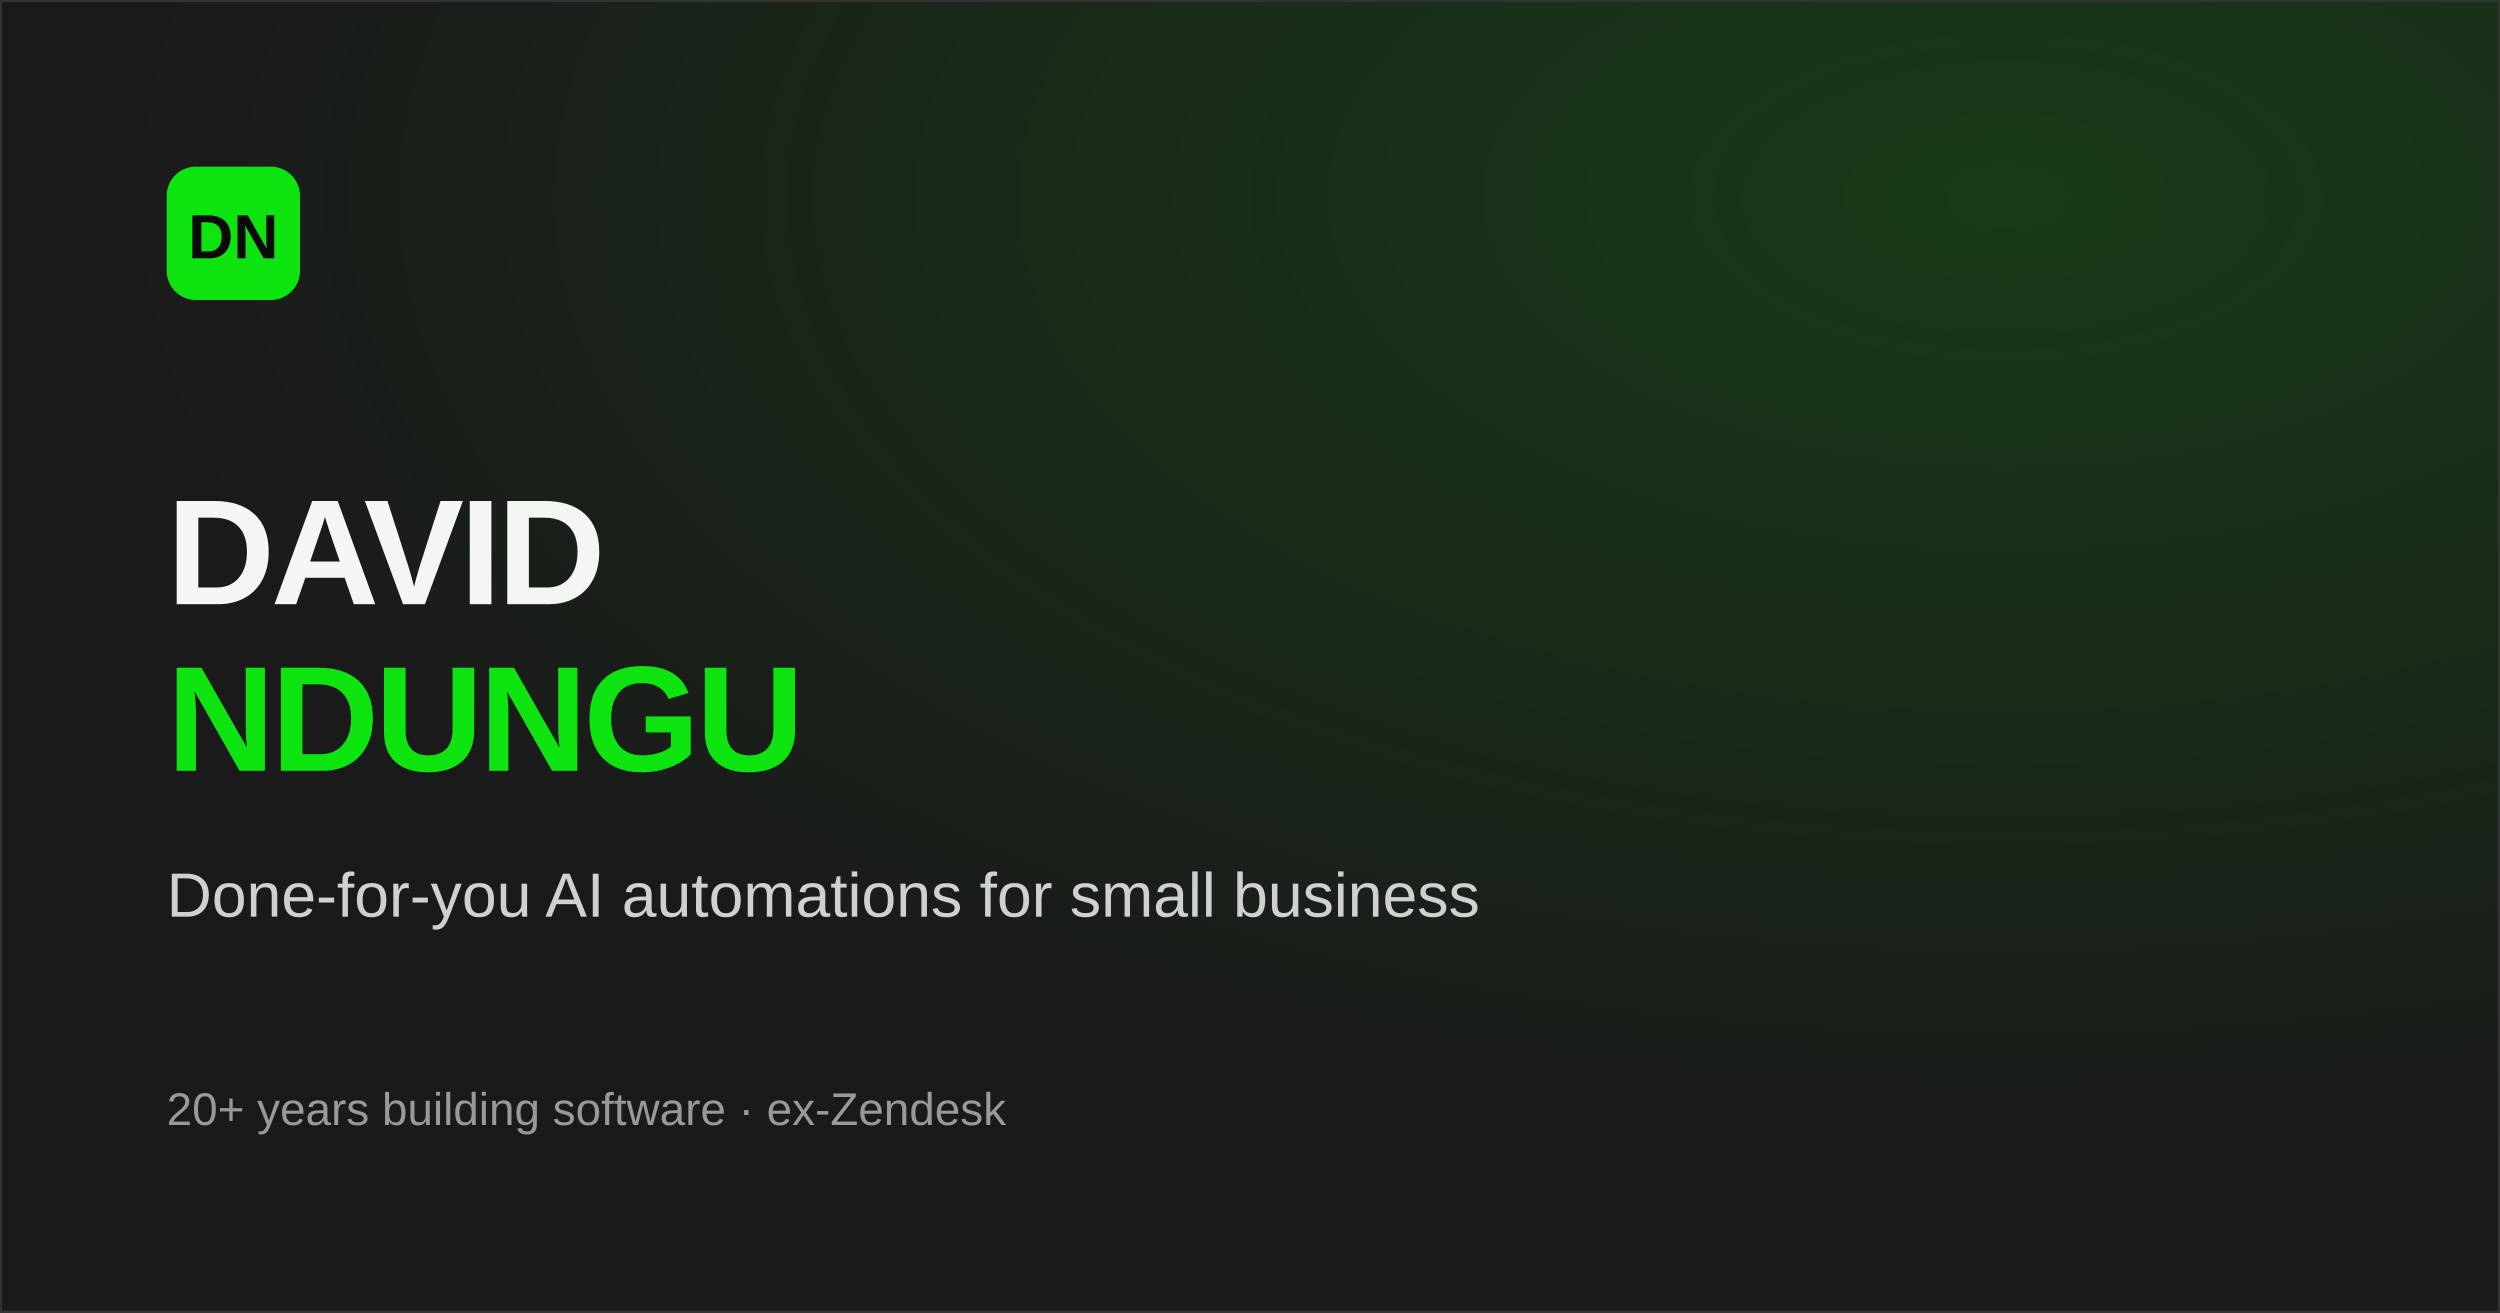
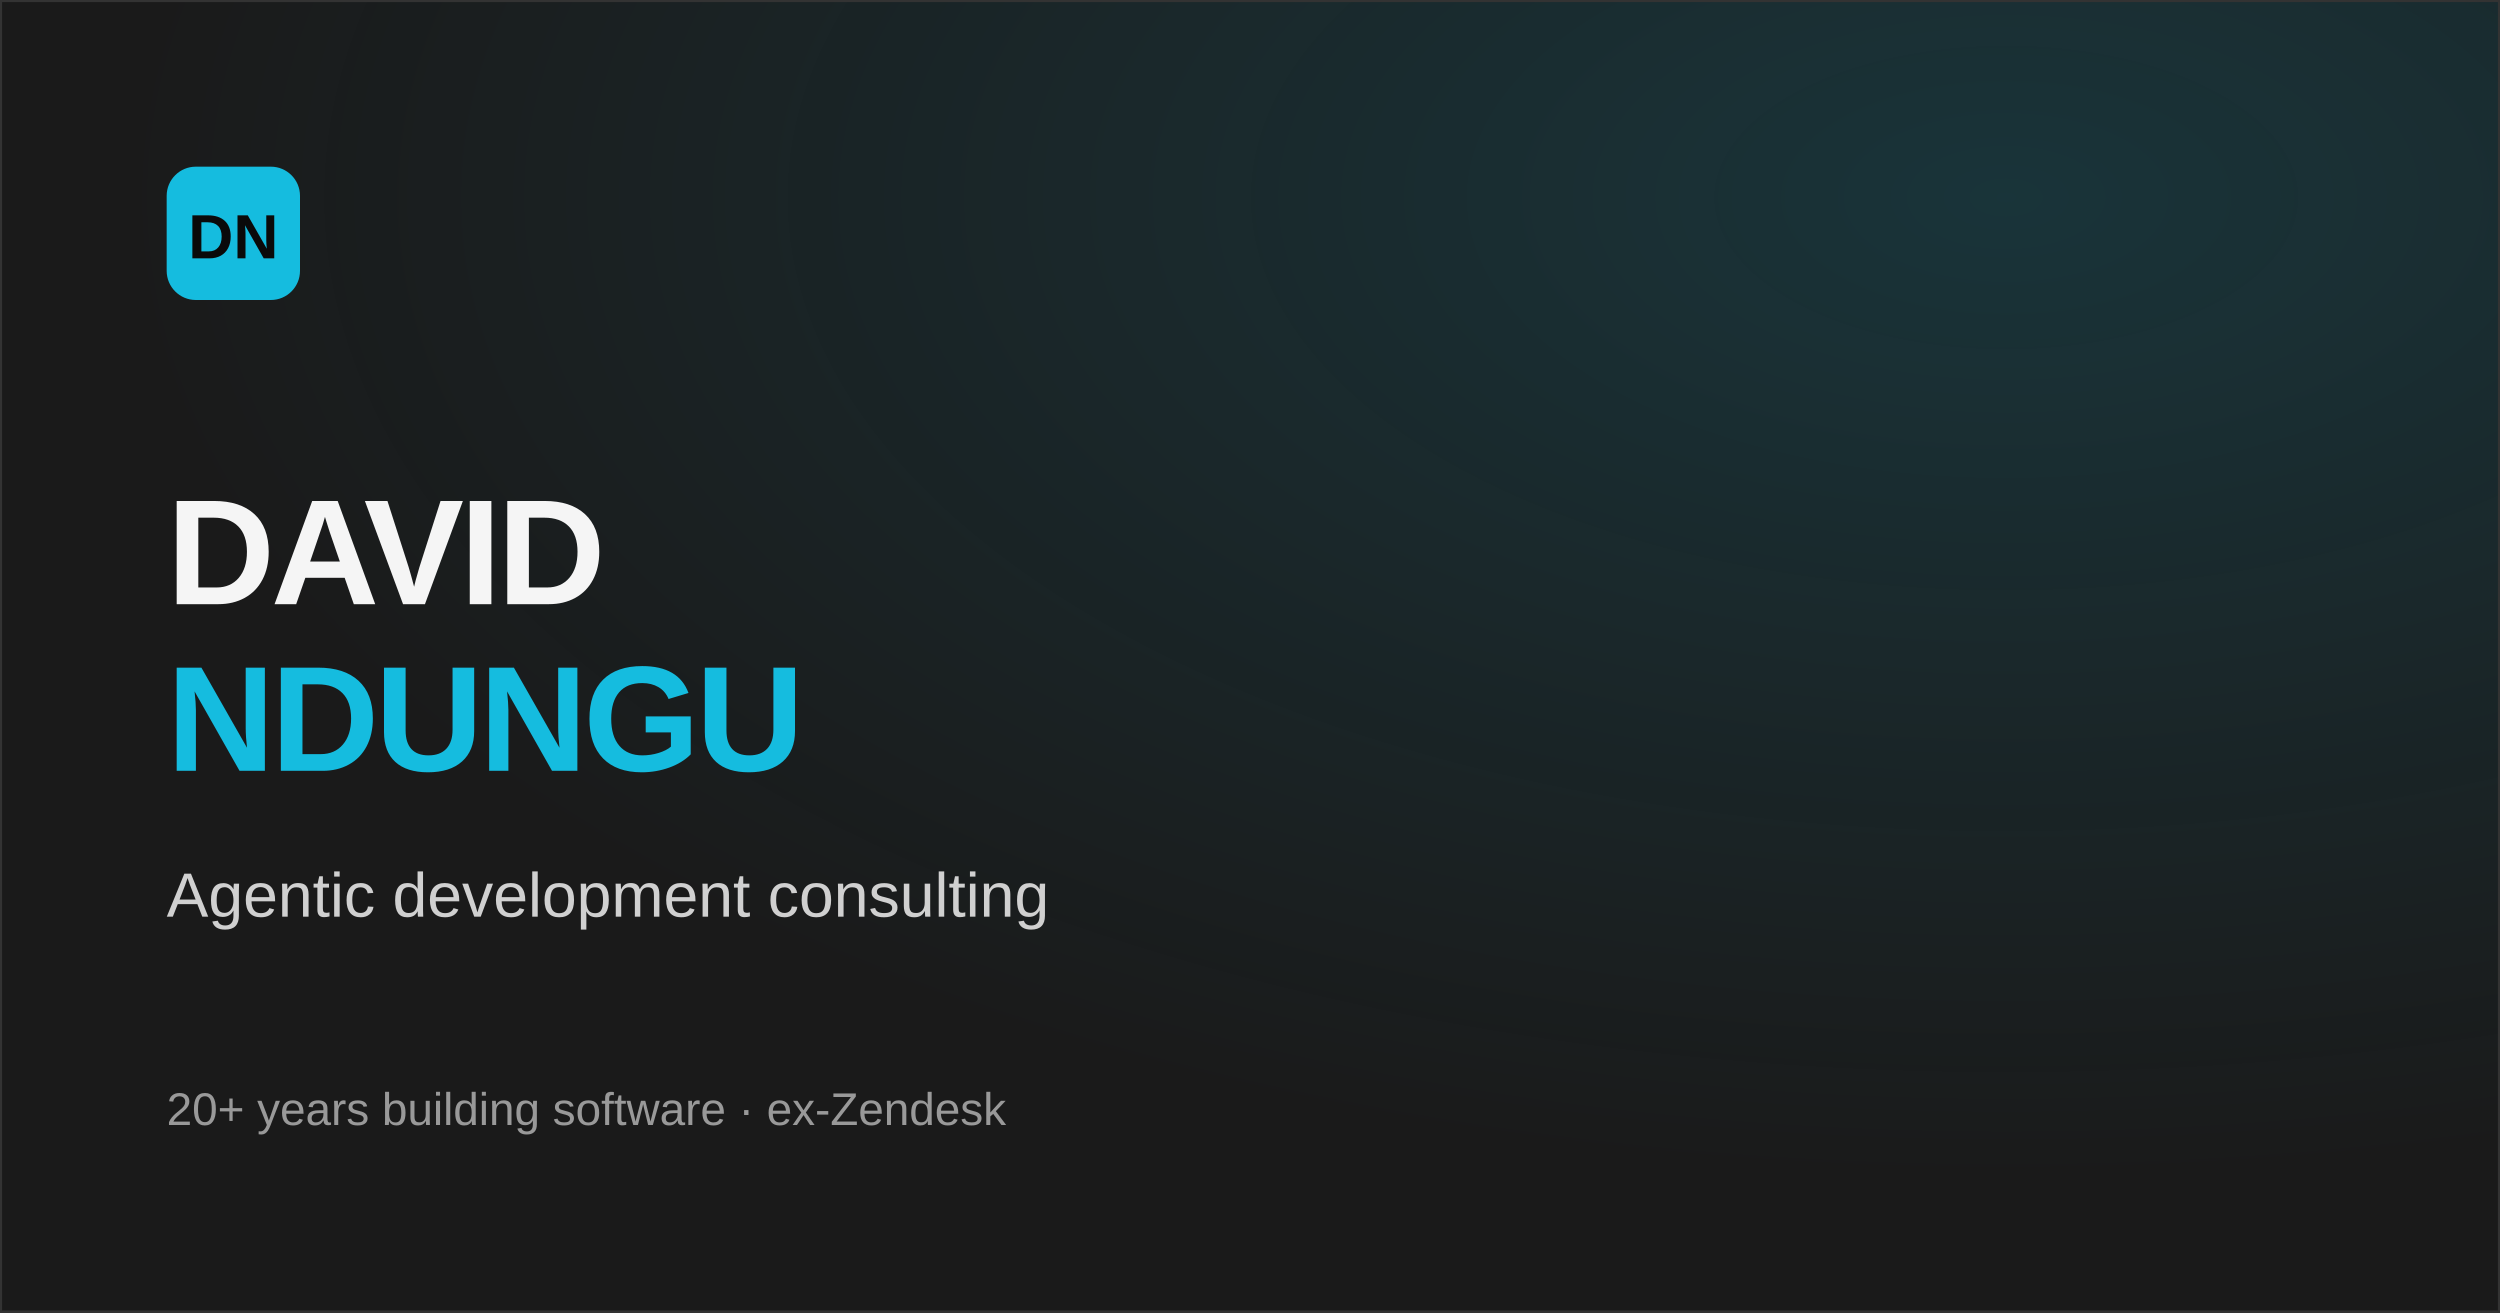
<svg xmlns="http://www.w3.org/2000/svg" width="1200" height="630" viewBox="0 0 1200 630">
  <defs>
    <radialGradient id="glow" cx="80%" cy="15%" r="75%">
-       <stop offset="0%" stop-color="#0ee510" stop-opacity="0.16" />
-       <stop offset="100%" stop-color="#0ee510" stop-opacity="0" />
+       <stop offset="0%" stop-color="#15bcdf" stop-opacity="0.16" />
+       <stop offset="100%" stop-color="#15bcdf" stop-opacity="0" />
    </radialGradient>
  </defs>
  <rect width="1200" height="630" fill="#1a1a1a" />
  <rect width="1200" height="630" fill="url(#glow)" />
  <rect x="0" y="0" width="1200" height="630" fill="none" stroke="#333333" stroke-width="2" />
-   <rect x="80" y="80" width="64" height="64" rx="14" fill="#0ee510" />
+   <rect x="80" y="80" width="64" height="64" rx="14" fill="#15bcdf" />
  <text x="112" y="124" font-family="Arial, sans-serif" font-size="30" font-weight="700" fill="#0a0a0a" text-anchor="middle">DN</text>
  <text x="80" y="290" font-family="Arial, sans-serif" font-size="72" font-weight="700" letter-spacing="-2" fill="#f5f5f5">DAVID</text>
-   <text x="80" y="370" font-family="Arial, sans-serif" font-size="72" font-weight="700" letter-spacing="-2" fill="#0ee510">NDUNGU</text>
-   <text x="80" y="440" font-family="Arial, sans-serif" font-size="30" font-weight="300" fill="#d0d0d0">Done-for-you AI automations for small business</text>
+   <text x="80" y="370" font-family="Arial, sans-serif" font-size="72" font-weight="700" letter-spacing="-2" fill="#15bcdf">NDUNGU</text>
+   <text x="80" y="440" font-family="Arial, sans-serif" font-size="30" font-weight="300" fill="#d0d0d0">Agentic development consulting</text>
  <text x="80" y="540" font-family="Arial, sans-serif" font-size="22" font-weight="500" fill="#999999">20+ years building software · ex-Zendesk</text>
</svg>
